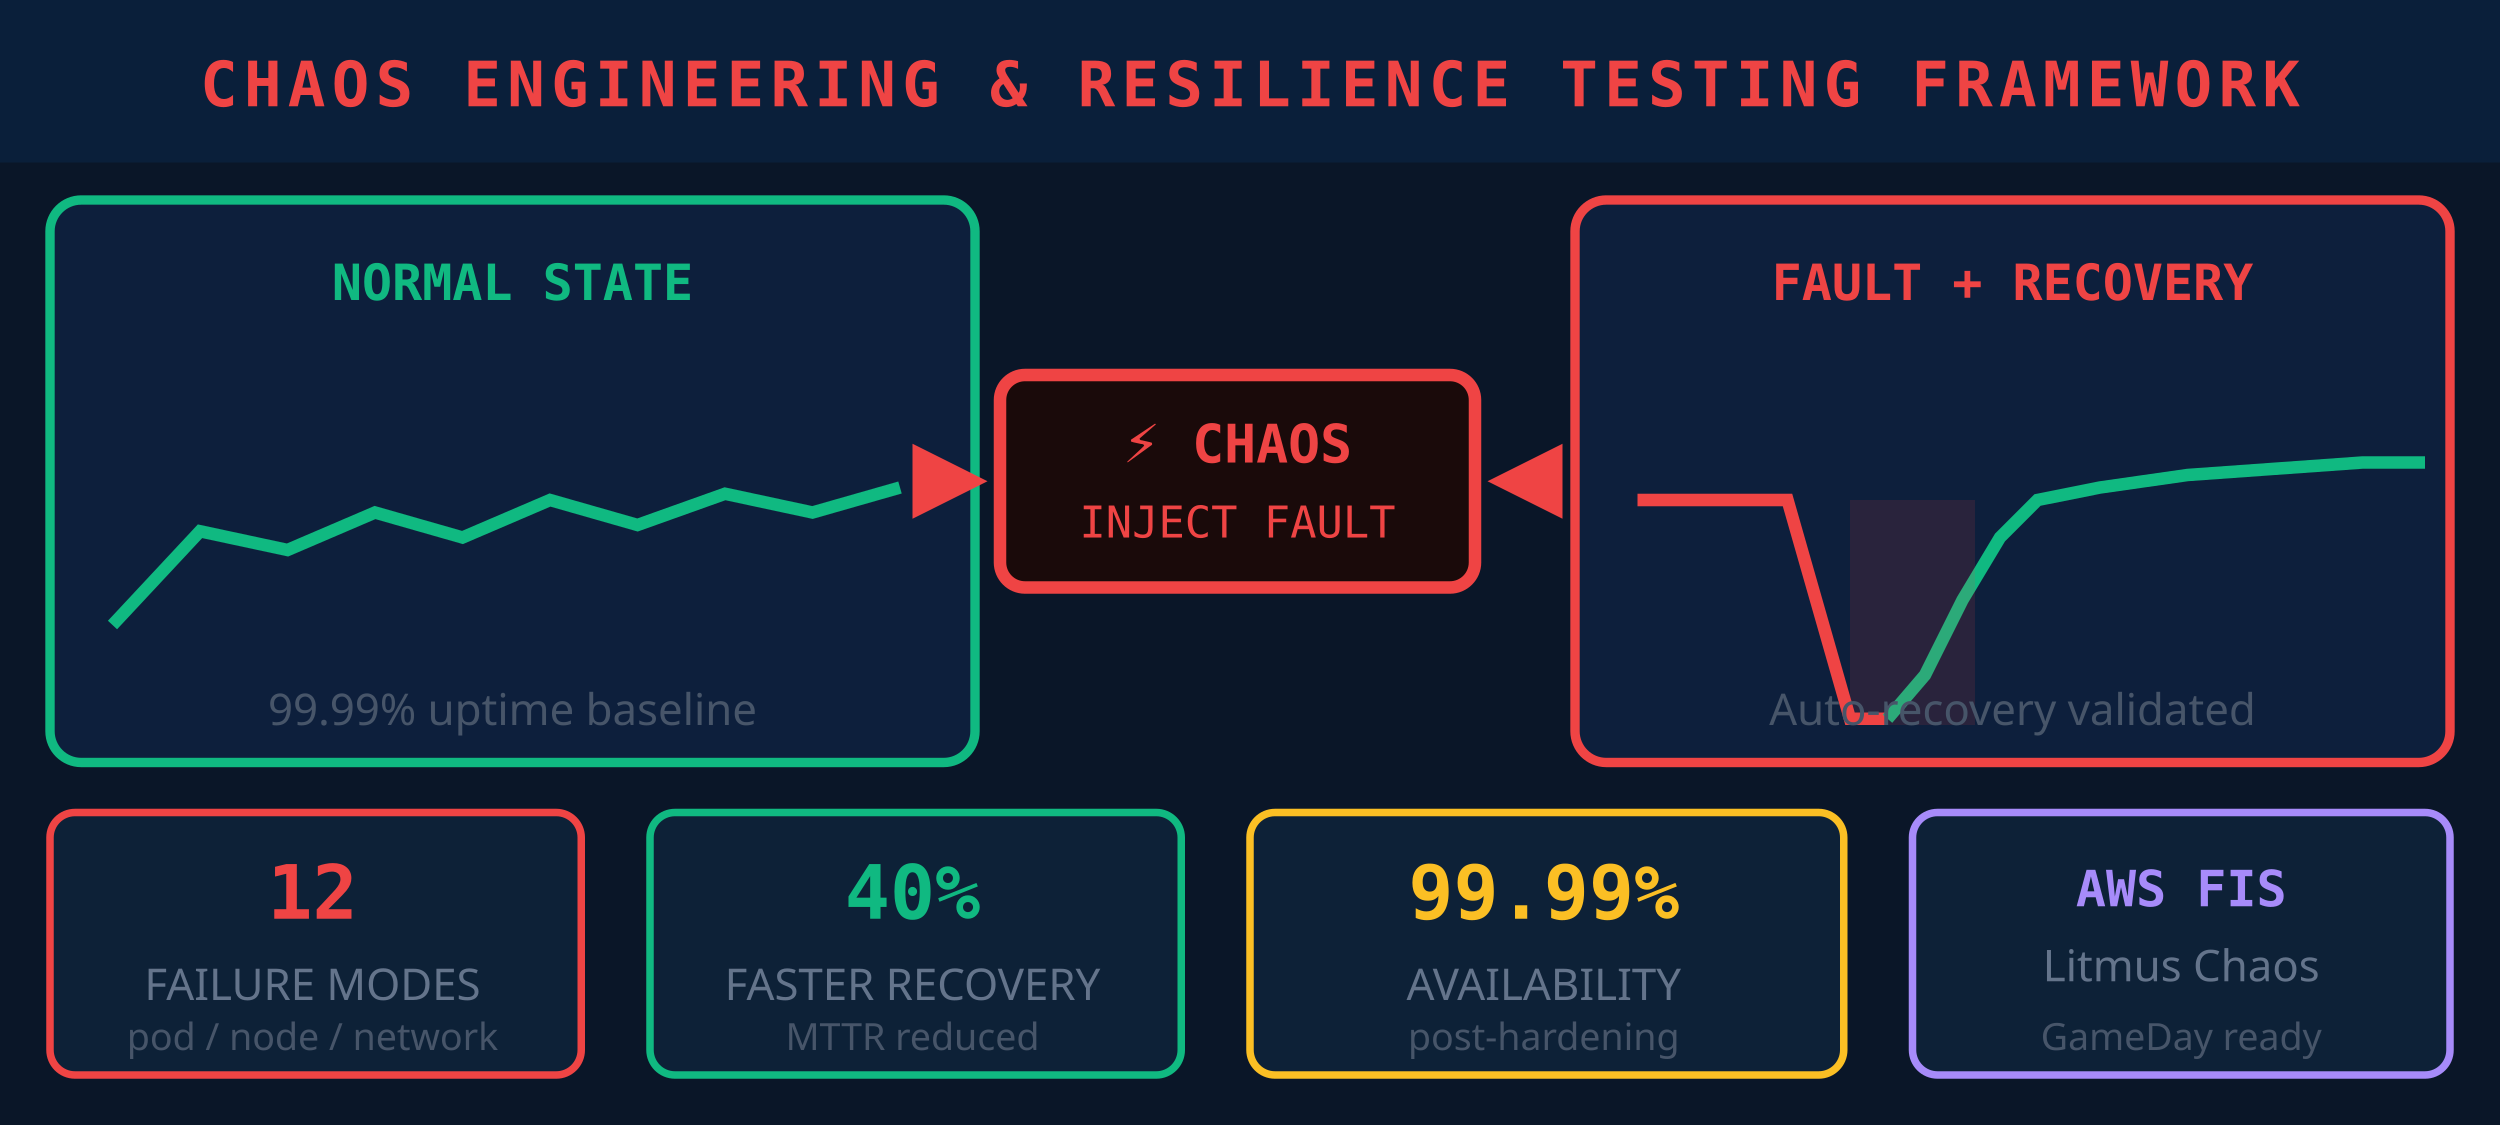
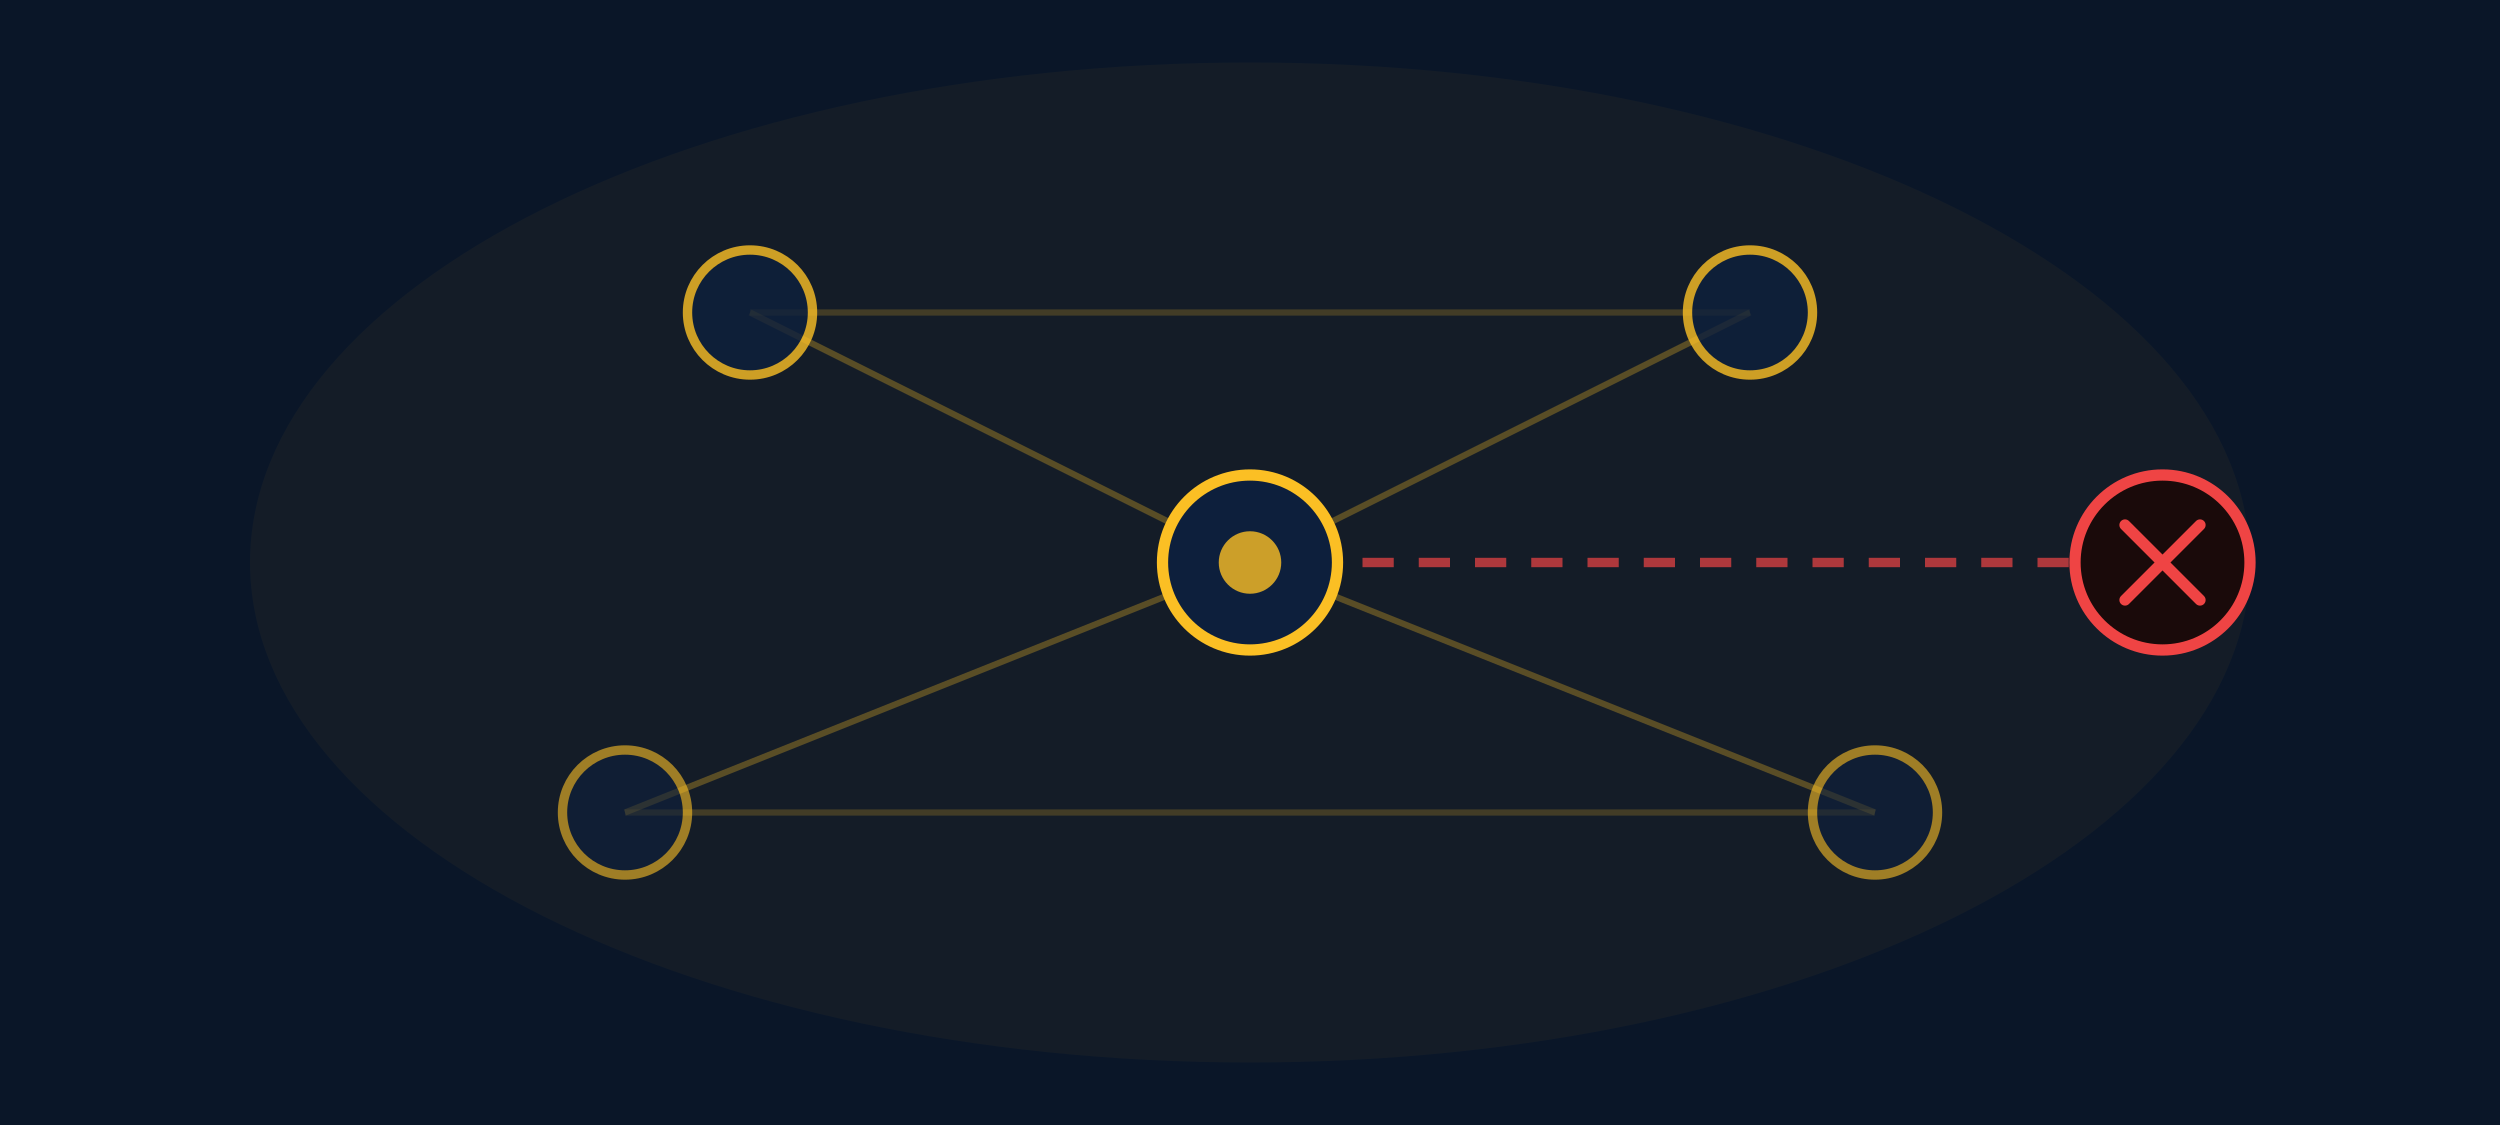
<svg xmlns="http://www.w3.org/2000/svg" viewBox="0 0 400 180">
  <rect width="400" height="180" fill="#0a1628" />
-   <rect width="400" height="26" fill="#0a1f3a" />
-   <text x="200" y="17" text-anchor="middle" fill="#ef4444" font-size="10" font-family="monospace" font-weight="bold" letter-spacing="1">CHAOS ENGINEERING &amp; RESILIENCE TESTING FRAMEWORK</text>
-   <rect x="8" y="32" width="148" height="90" rx="5" fill="#0d1f3c" stroke="#10b981" stroke-width="1.5" />
-   <text x="82" y="48" text-anchor="middle" fill="#10b981" font-size="8" font-family="monospace" font-weight="bold">NORMAL STATE</text>
-   <polyline points="18,100 32,85 46,88 60,82 74,86 88,80 102,84 116,79 130,82 144,78" fill="none" stroke="#10b981" stroke-width="2" />
-   <text x="82" y="116" text-anchor="middle" fill="#475569" font-size="7" font-family="sans-serif">99.99% uptime baseline</text>
-   <rect x="160" y="60" width="76" height="34" rx="4" fill="#1a0a0a" stroke="#ef4444" stroke-width="2" />
-   <text x="198" y="74" text-anchor="middle" fill="#ef4444" font-size="8.5" font-family="monospace" font-weight="bold">⚡ CHAOS</text>
-   <text x="198" y="86" text-anchor="middle" fill="#ef4444" font-size="7" font-family="monospace">INJECT FAULT</text>
-   <polygon points="238,77 250,71 250,83" fill="#ef4444" />
-   <polygon points="158,77 146,71 146,83" fill="#ef4444" />
-   <rect x="252" y="32" width="140" height="90" rx="5" fill="#0d1f3c" stroke="#ef4444" stroke-width="1.5" />
-   <text x="322" y="48" text-anchor="middle" fill="#ef4444" font-size="8" font-family="monospace" font-weight="bold">FAULT + RECOVERY</text>
-   <polyline points="262,80 276,80 286,80 296,115 302,115" fill="none" stroke="#ef4444" stroke-width="2" />
-   <polyline points="302,115 308,108 314,96 320,86 326,80 336,78 350,76 364,75 378,74 388,74" fill="none" stroke="#10b981" stroke-width="2" />
-   <rect x="296" y="80" width="20" height="36" fill="#ef444420" />
-   <text x="322" y="116" text-anchor="middle" fill="#475569" font-size="7" font-family="sans-serif">Auto-recovery validated</text>
-   <rect x="8" y="130" width="85" height="42" rx="4" fill="#0d2137" stroke="#ef4444" stroke-width="1.2" />
-   <text x="50" y="147" text-anchor="middle" fill="#ef4444" font-size="12" font-family="monospace" font-weight="bold">12</text>
-   <text x="50" y="160" text-anchor="middle" fill="#64748b" font-size="7" font-family="sans-serif">FAILURE MODES</text>
-   <text x="50" y="168" text-anchor="middle" fill="#475569" font-size="6" font-family="sans-serif">pod / node / network</text>
-   <rect x="104" y="130" width="85" height="42" rx="4" fill="#0d2137" stroke="#10b981" stroke-width="1.2" />
-   <text x="146" y="147" text-anchor="middle" fill="#10b981" font-size="12" font-family="monospace" font-weight="bold">40%</text>
-   <text x="146" y="160" text-anchor="middle" fill="#64748b" font-size="7" font-family="sans-serif">FASTER RECOVERY</text>
-   <text x="146" y="168" text-anchor="middle" fill="#475569" font-size="6" font-family="sans-serif">MTTR reduced</text>
-   <rect x="200" y="130" width="95" height="42" rx="4" fill="#0d2137" stroke="#fbbf24" stroke-width="1.2" />
-   <text x="247" y="147" text-anchor="middle" fill="#fbbf24" font-size="12" font-family="monospace" font-weight="bold">99.99%</text>
-   <text x="247" y="160" text-anchor="middle" fill="#64748b" font-size="7" font-family="sans-serif">AVAILABILITY</text>
-   <text x="247" y="168" text-anchor="middle" fill="#475569" font-size="6" font-family="sans-serif">post-hardening</text>
-   <rect x="306" y="130" width="86" height="42" rx="4" fill="#0d2137" stroke="#a78bfa" stroke-width="1.2" />
-   <text x="349" y="145" text-anchor="middle" fill="#a78bfa" font-size="8" font-family="monospace" font-weight="bold">AWS FIS</text>
-   <text x="349" y="157" text-anchor="middle" fill="#64748b" font-size="7" font-family="sans-serif">Litmus Chaos</text>
-   <text x="349" y="168" text-anchor="middle" fill="#475569" font-size="6" font-family="sans-serif">GameDay ready</text>
+   <ellipse cx="200" cy="90" rx="160" ry="80" fill="#fbbf24" opacity="0.04" />
+   <line x1="200" y1="90" x2="120" y2="50" stroke="#fbbf24" stroke-width="1" opacity="0.3" />
+   <line x1="200" y1="90" x2="280" y2="50" stroke="#fbbf24" stroke-width="1" opacity="0.3" />
+   <line x1="200" y1="90" x2="100" y2="130" stroke="#fbbf24" stroke-width="1" opacity="0.3" />
+   <line x1="200" y1="90" x2="300" y2="130" stroke="#fbbf24" stroke-width="1" opacity="0.3" />
+   <line x1="120" y1="50" x2="280" y2="50" stroke="#fbbf24" stroke-width="1" opacity="0.2" />
+   <line x1="100" y1="130" x2="300" y2="130" stroke="#fbbf24" stroke-width="1" opacity="0.2" />
+   <line x1="200" y1="90" x2="346" y2="90" stroke="#ef4444" stroke-width="1.5" stroke-dasharray="5,4" opacity="0.7" />
+   <circle cx="200" cy="90" r="14" fill="#0d1f3c" stroke="#fbbf24" stroke-width="1.8" />
+   <circle cx="120" cy="50" r="10" fill="#0d1f3c" stroke="#fbbf24" stroke-width="1.5" opacity="0.8" />
+   <circle cx="280" cy="50" r="10" fill="#0d1f3c" stroke="#fbbf24" stroke-width="1.5" opacity="0.8" />
+   <circle cx="100" cy="130" r="10" fill="#0d1f3c" stroke="#fbbf24" stroke-width="1.5" opacity="0.6" />
+   <circle cx="300" cy="130" r="10" fill="#0d1f3c" stroke="#fbbf24" stroke-width="1.5" opacity="0.6" />
+   <circle cx="346" cy="90" r="14" fill="#1a0a0a" stroke="#ef4444" stroke-width="1.8" />
+   <line x1="340" y1="84" x2="352" y2="96" stroke="#ef4444" stroke-width="1.8" stroke-linecap="round" />
+   <line x1="352" y1="84" x2="340" y2="96" stroke="#ef4444" stroke-width="1.8" stroke-linecap="round" />
+   <circle cx="200" cy="90" r="5" fill="#fbbf24" opacity="0.8" />
</svg>
